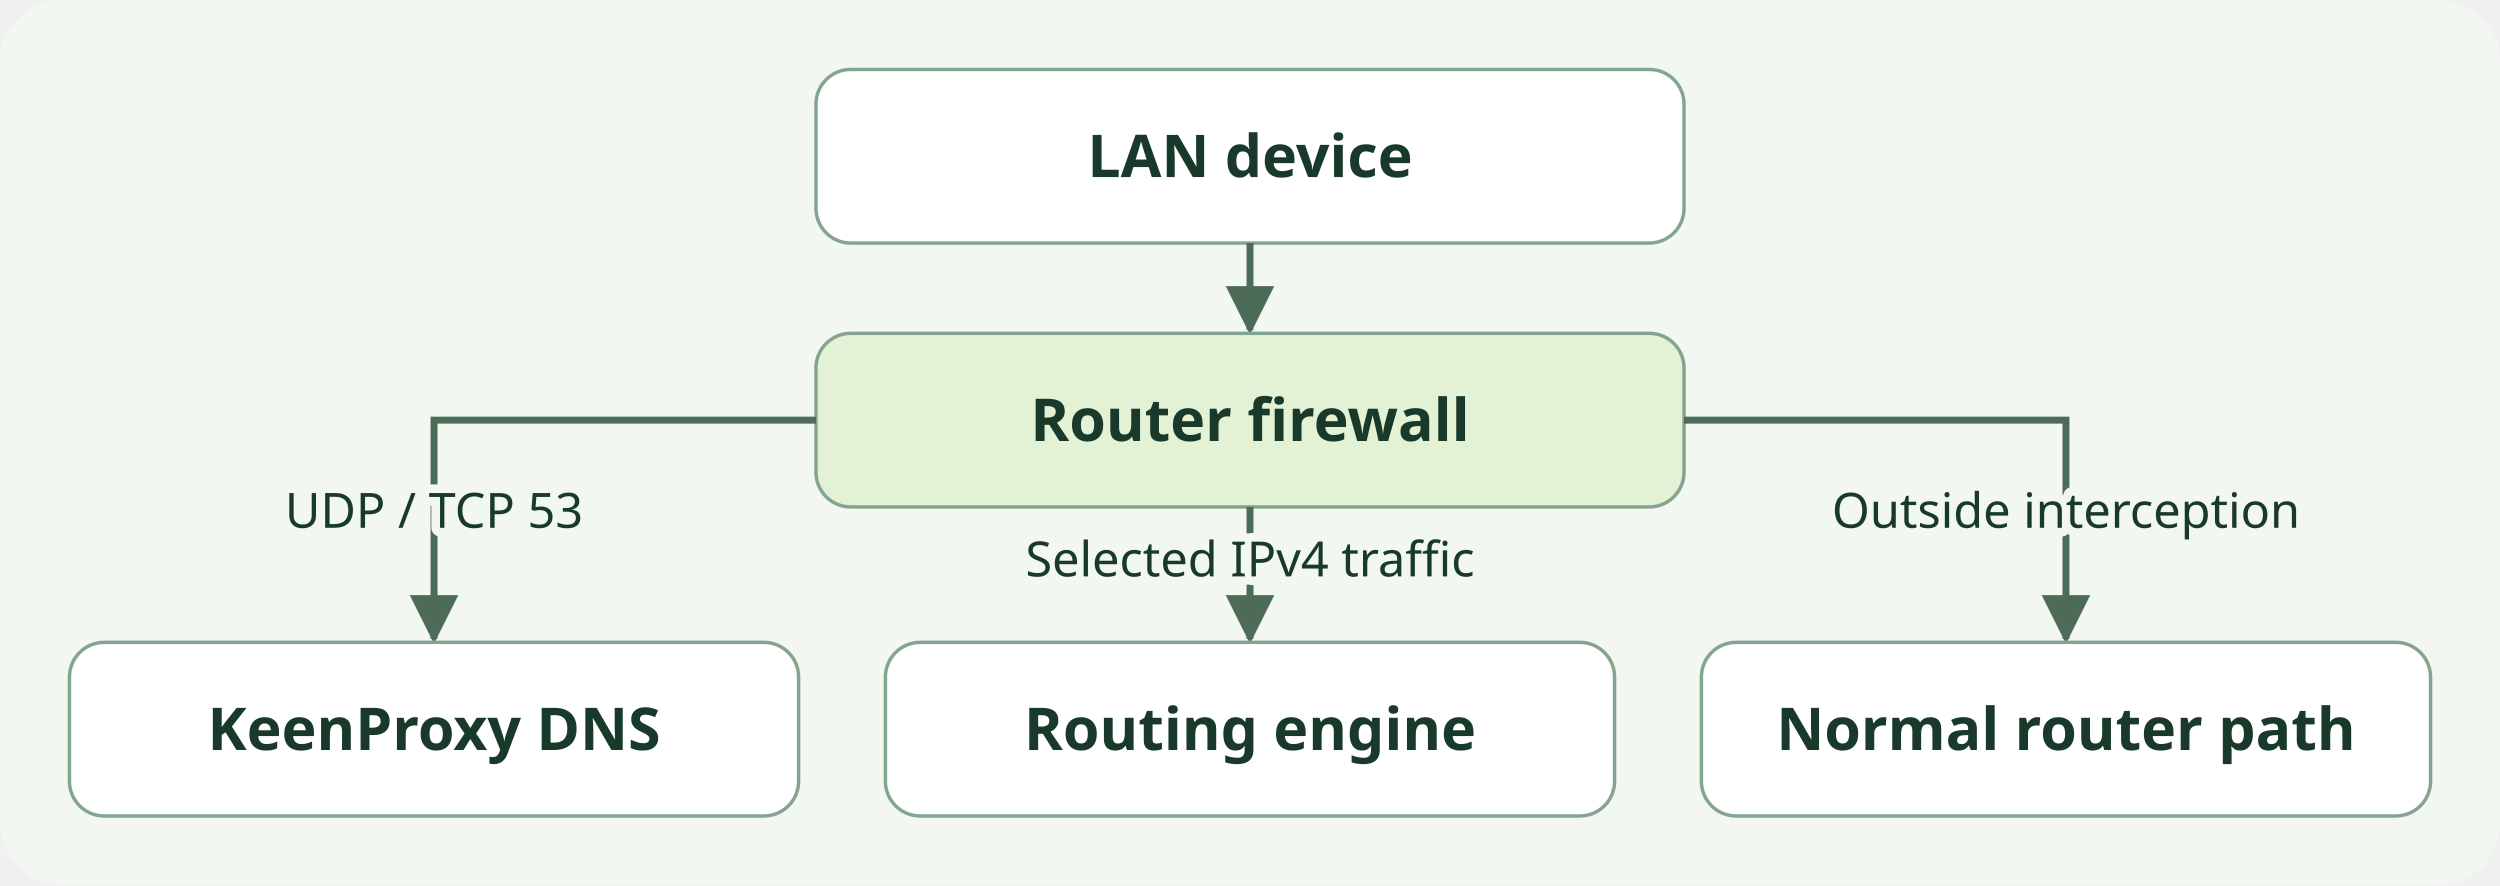
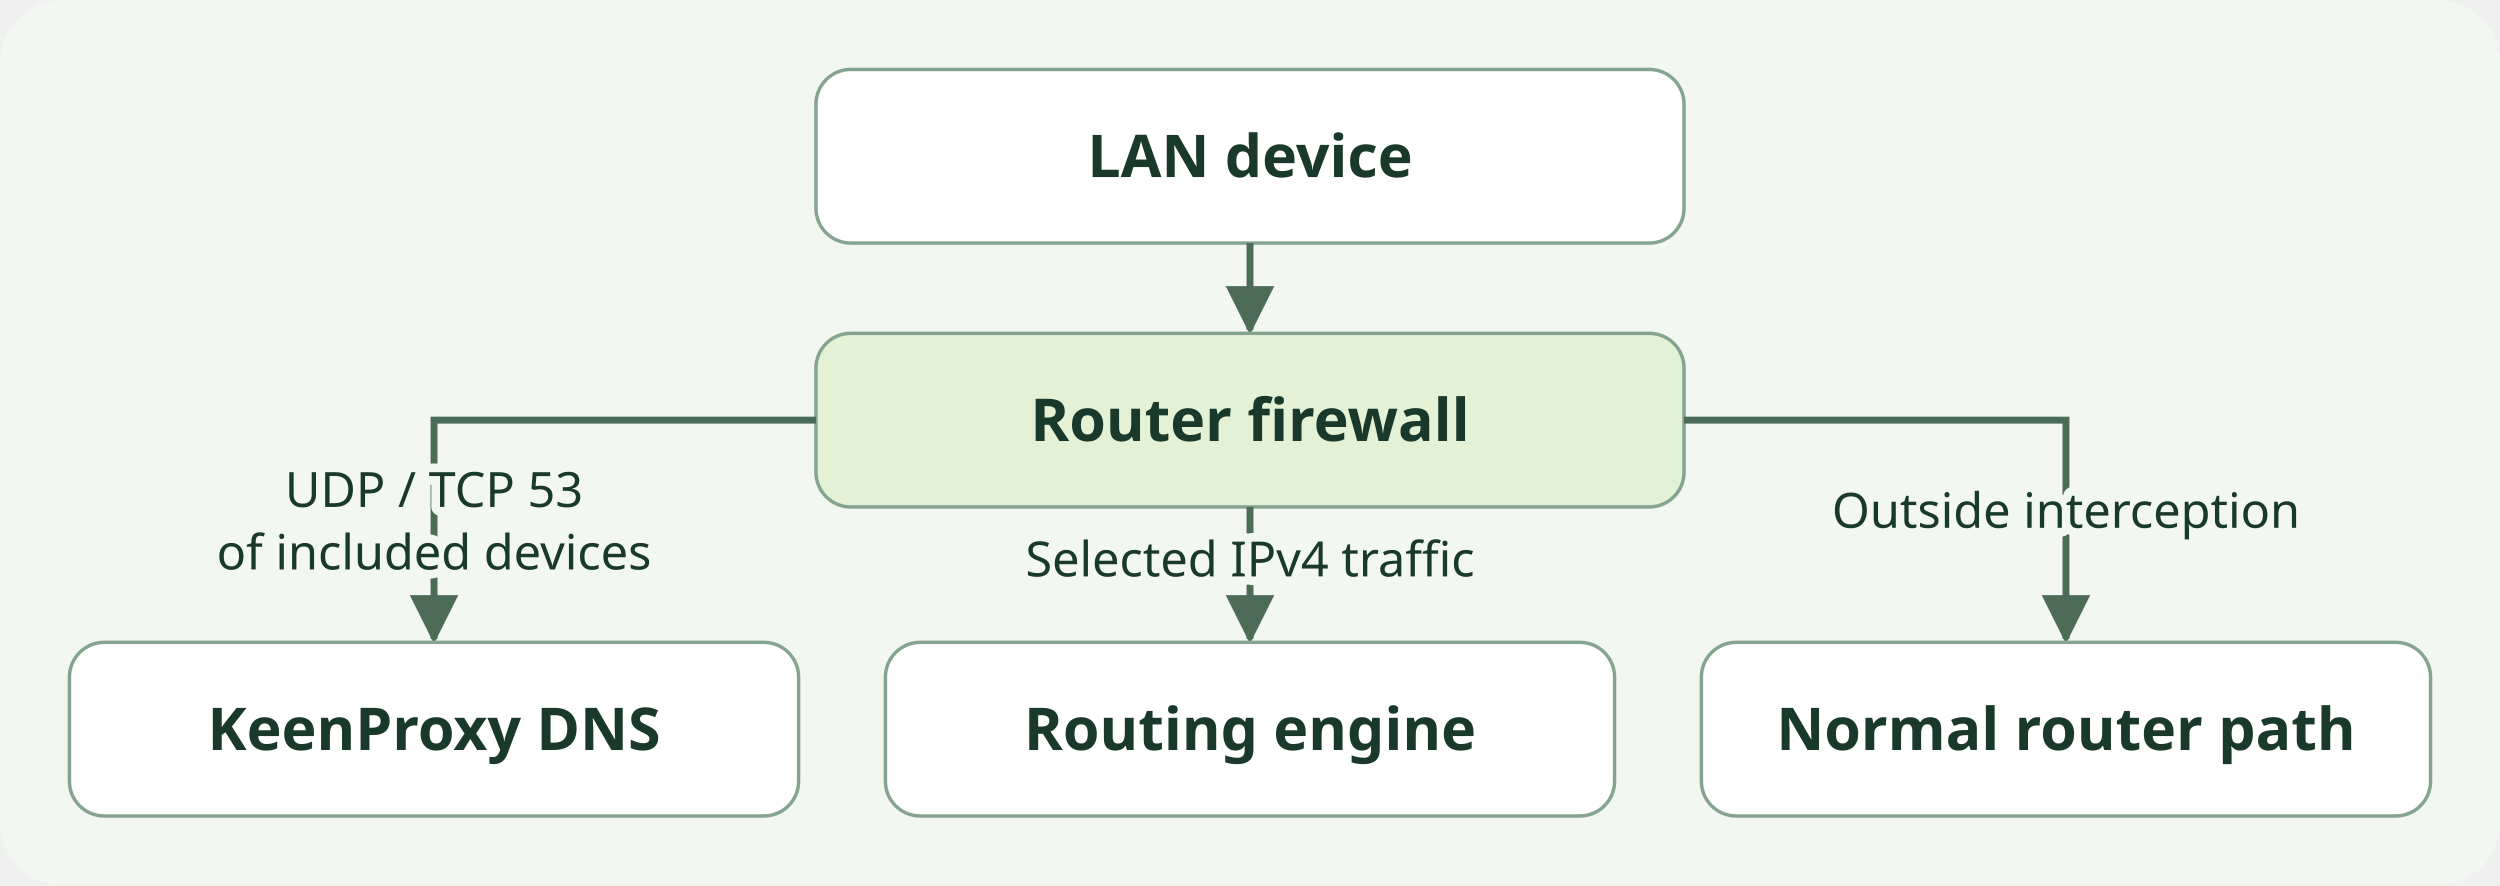
<svg xmlns="http://www.w3.org/2000/svg" viewBox="0 0 720 255" role="img" aria-labelledby="title">
  <defs>
    <marker id="arrow" viewBox="0 0 10 10" refX="9" refY="5" markerWidth="7" markerHeight="7" orient="auto">
      <path d="M0 0L10 5L0 10Z" fill="#4d6c58" />
    </marker>
  </defs>
  <rect width="720" height="255" rx="18" fill="#f2f7f2" />
  <rect x="235" y="20" width="250" height="50" rx="10" fill="#ffffff" stroke="#85a490" />
  <text x="360.0" y="51" text-anchor="middle" font-family="system-ui, sans-serif" font-size="17" fill="#19392a" font-weight="700">LAN device</text>
  <path d="M360 70V95" fill="none" stroke="#4d6c58" stroke-width="2" marker-end="url(#arrow)" />
  <rect x="235" y="96" width="250" height="50" rx="10" fill="#e3f2d5" stroke="#85a490" />
  <text x="360.0" y="127" text-anchor="middle" font-family="system-ui, sans-serif" font-size="17" fill="#19392a" font-weight="700">Router firewall</text>
  <path d="M235 121H125V184" fill="none" stroke="#4d6c58" stroke-width="2" marker-end="url(#arrow)" />
  <path d="M360 146V184" fill="none" stroke="#4d6c58" stroke-width="2" marker-end="url(#arrow)" />
  <path d="M485 121H595V184" fill="none" stroke="#4d6c58" stroke-width="2" marker-end="url(#arrow)" />
-   <text x="125" y="152" text-anchor="middle" font-family="system-ui, sans-serif" font-size="14" fill="#19392a" stroke="#f2f7f2" stroke-width="5" stroke-linejoin="round" paint-order="stroke">UDP / TCP 53</text>
+   <text x="125" y="146" text-anchor="middle" font-family="system-ui, sans-serif" font-size="14" fill="#19392a" stroke="#f2f7f2" stroke-width="5" stroke-linejoin="round" paint-order="stroke">UDP / TCP 53</text>
+   <text x="125" y="164" text-anchor="middle" font-family="system-ui, sans-serif" font-size="14" fill="#19392a" stroke="#f2f7f2" stroke-width="5" stroke-linejoin="round" paint-order="stroke">of included devices</text>
  <text x="360" y="166" text-anchor="middle" font-family="system-ui, sans-serif" font-size="14" fill="#19392a" stroke="#f2f7f2" stroke-width="5" stroke-linejoin="round" paint-order="stroke">Selected IPv4 traffic</text>
  <text x="595" y="152" text-anchor="middle" font-family="system-ui, sans-serif" font-size="14" fill="#19392a" stroke="#f2f7f2" stroke-width="5" stroke-linejoin="round" paint-order="stroke">Outside interception</text>
  <rect x="20" y="185" width="210" height="50" rx="10" fill="#ffffff" stroke="#85a490" />
  <text x="125.0" y="216" text-anchor="middle" font-family="system-ui, sans-serif" font-size="17" fill="#19392a" font-weight="700">KeenProxy DNS</text>
  <rect x="255" y="185" width="210" height="50" rx="10" fill="#ffffff" stroke="#85a490" />
  <text x="360.0" y="216" text-anchor="middle" font-family="system-ui, sans-serif" font-size="17" fill="#19392a" font-weight="700">Routing engine</text>
  <rect x="490" y="185" width="210" height="50" rx="10" fill="#ffffff" stroke="#85a490" />
  <text x="595.0" y="216" text-anchor="middle" font-family="system-ui, sans-serif" font-size="17" fill="#19392a" font-weight="700">Normal router path</text>
</svg>
